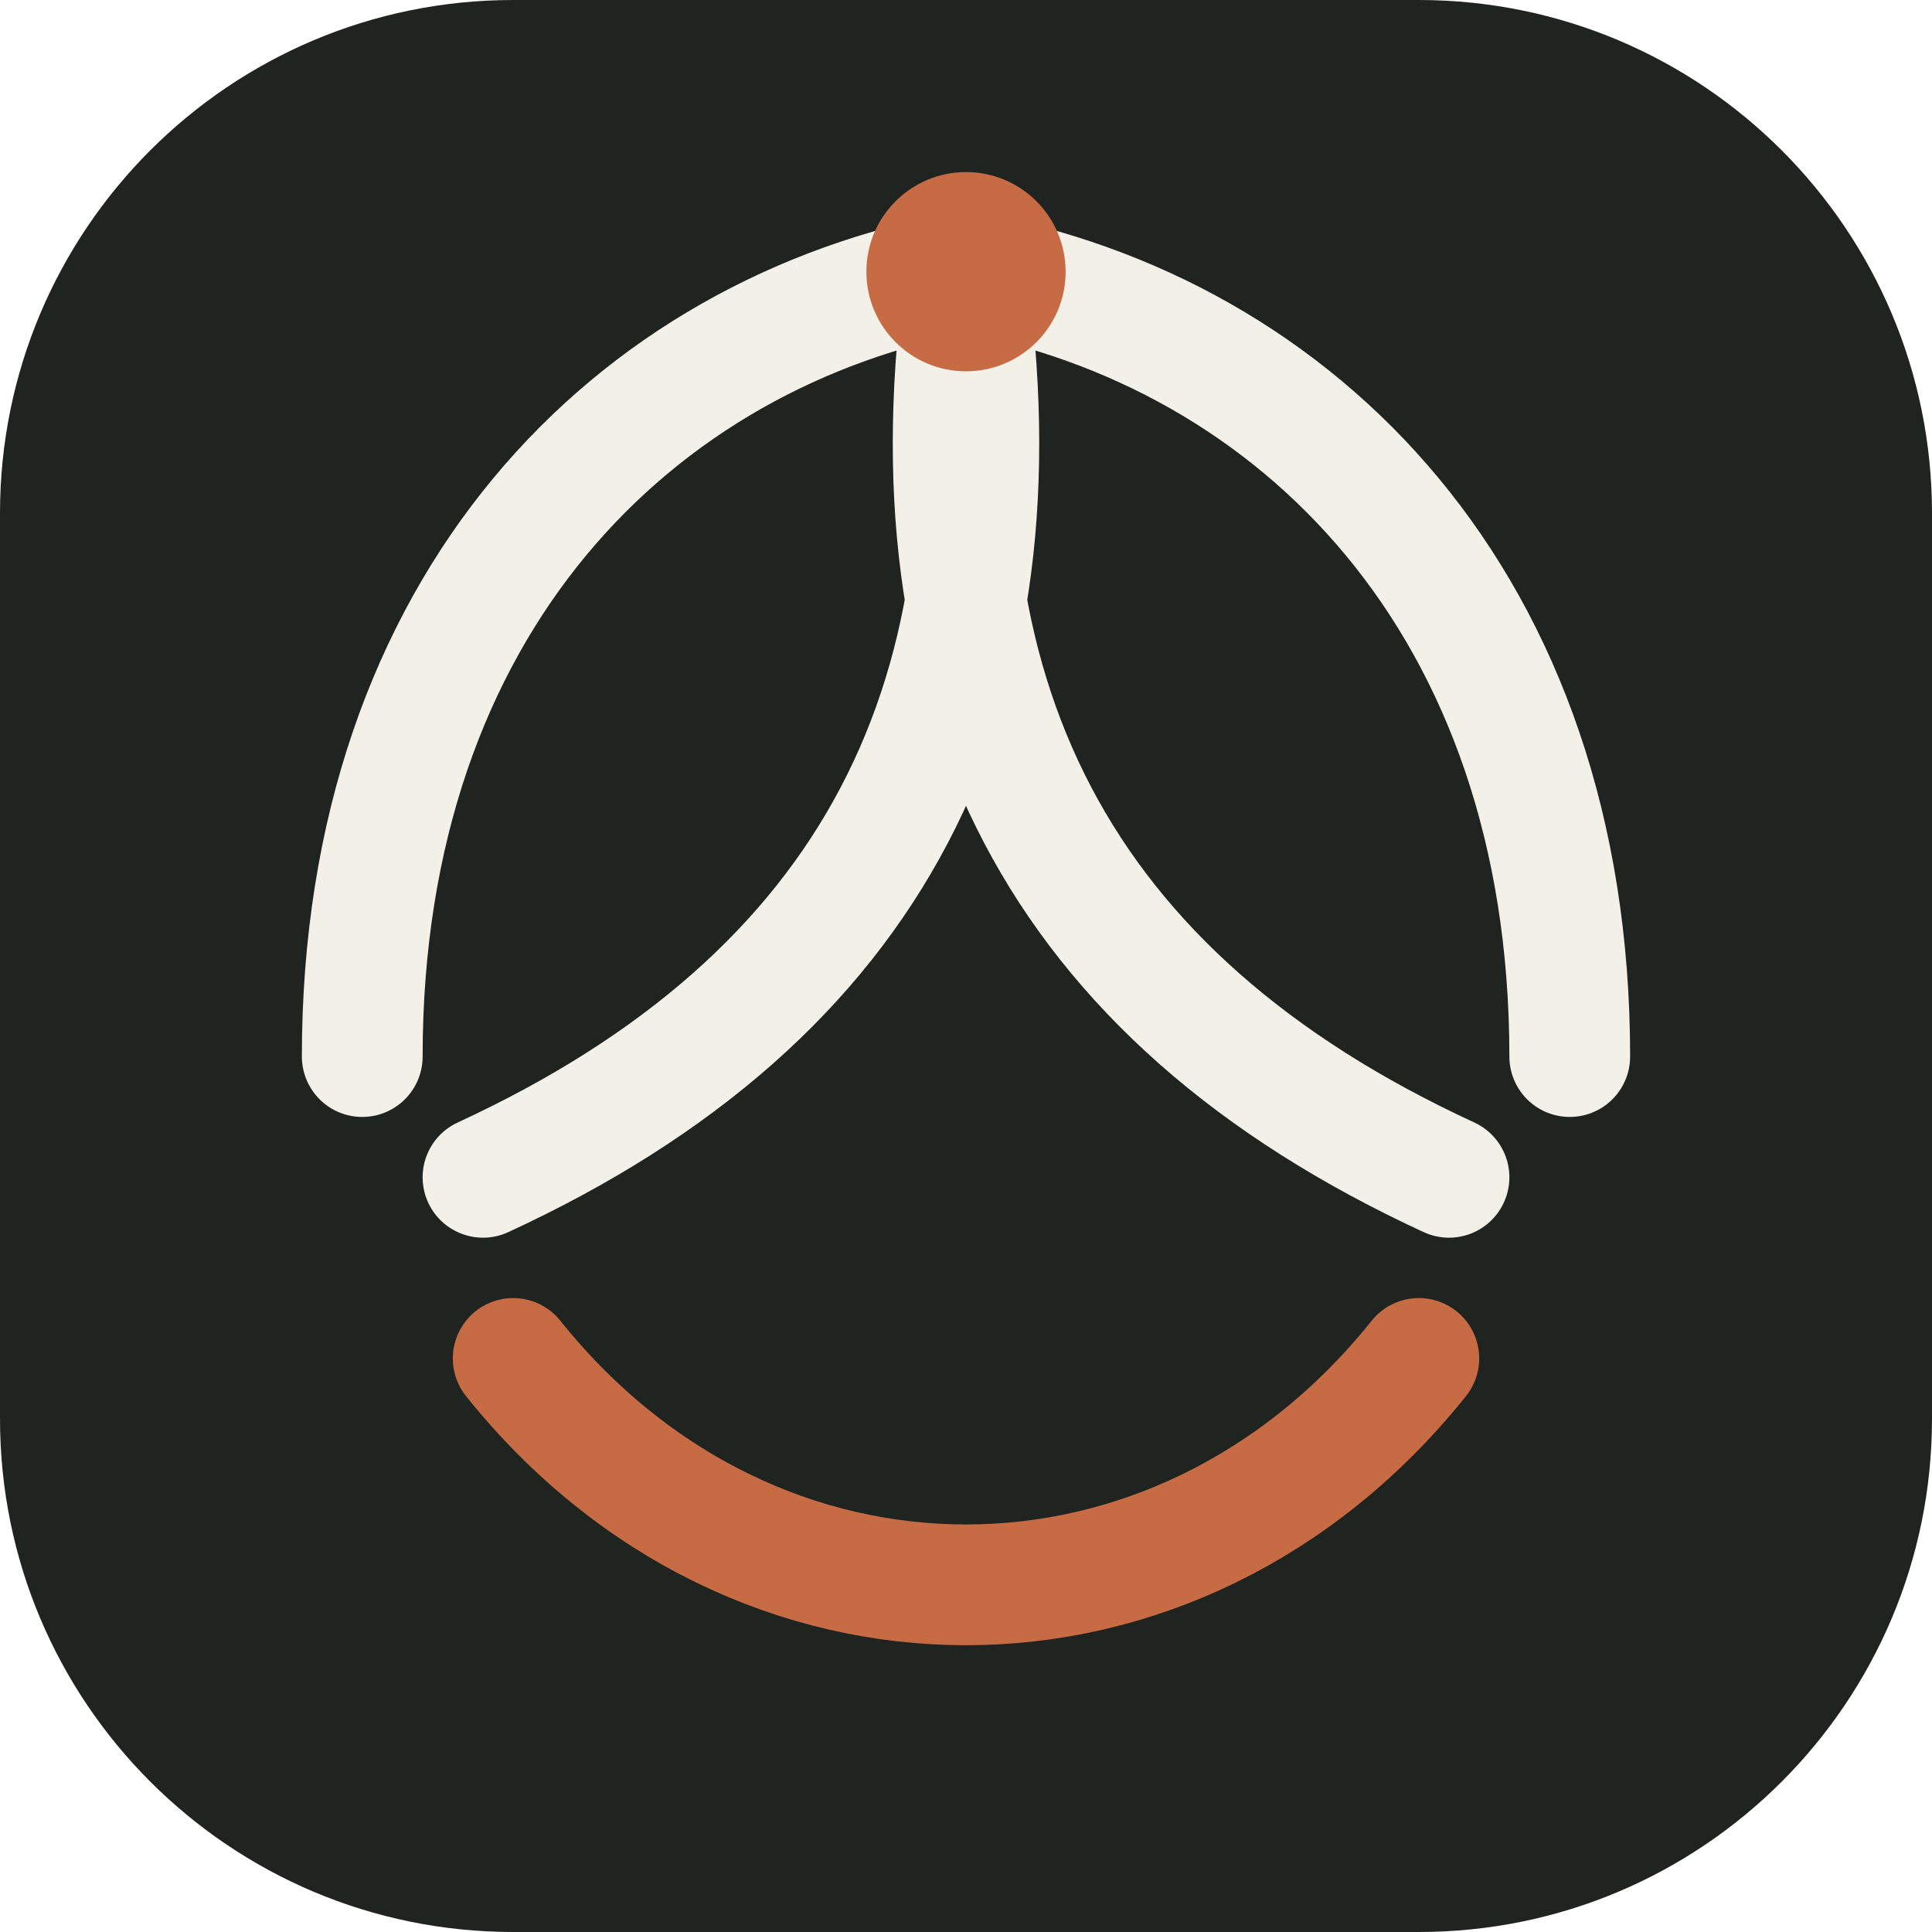
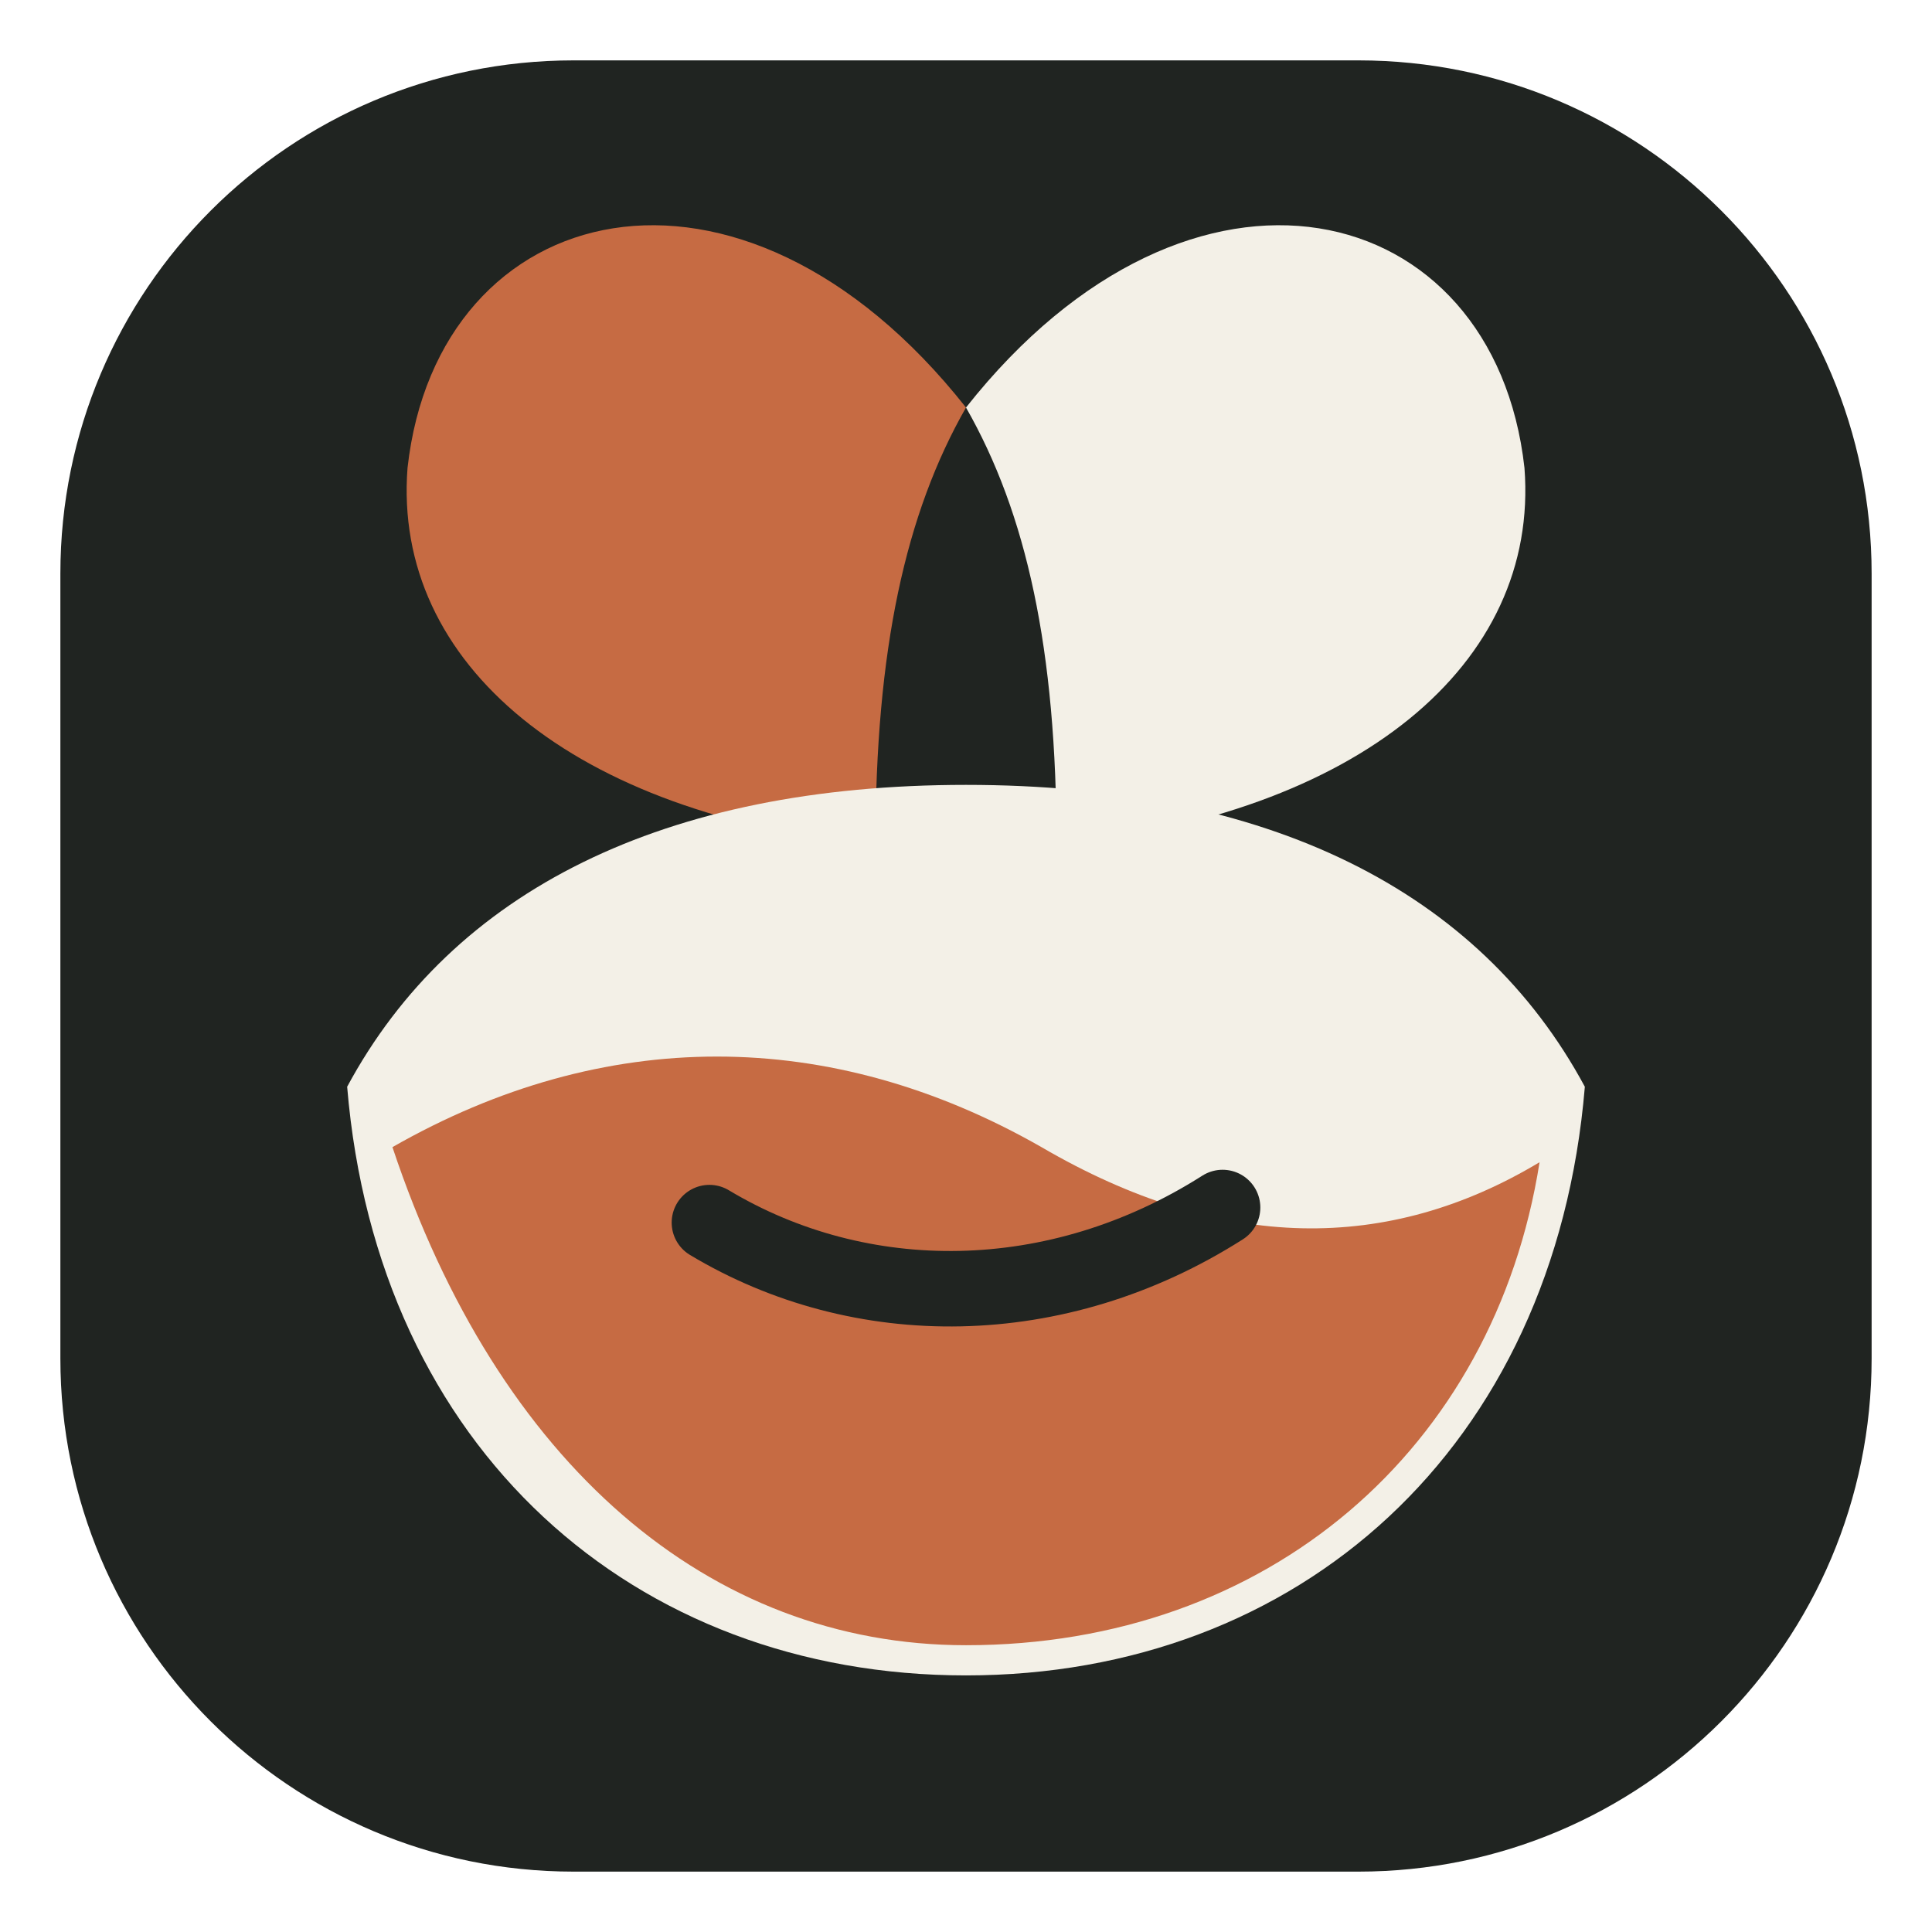
- <svg xmlns="http://www.w3.org/2000/svg" viewBox="0 0 64 64">
-   <rect width="64" height="64" rx="17" fill="#202421" />
-   <path d="M12 35C12 20 21 11 32 9c2 14-3 24-16 30M52 35C52 20 43 11 32 9c-2 14 3 24 16 30" fill="none" stroke="#F3F0E7" stroke-width="4" stroke-linecap="round" stroke-linejoin="round" />
-   <path d="M17 45c8 10 22 10 30 0" fill="none" stroke="#C66B43" stroke-width="4" stroke-linecap="round" />
-   <circle cx="32" cy="9" r="3.3" fill="#C66B43" />
+ <svg xmlns="http://www.w3.org/2000/svg" viewBox="0 0 128 128" role="img" aria-labelledby="title">
+   <rect x="4" y="4" width="120" height="120" rx="34" fill="#202421" />
+   <path d="M64 27C49 8 29 13 27 31c-1 13 11 23 31 25 0-13 2-22 6-29Z" fill="#C66B43" />
+   <path d="M64 27c15-19 35-14 37 4 1 13-11 23-31 25 0-13-2-22-6-29Z" fill="#F3F0E7" />
+   <path d="M23 72c7-13 21-20 41-20s34 7 41 20c-2 24-19 39-41 39S25 96 23 72Z" fill="#F3F0E7" />
+   <path d="M26 76c14-8 29-8 43 0 12 7 23 7 33 1-3 19-18 32-38 32-17 0-31-12-38-33Z" fill="#C66B43" />
+   <path d="M47 81c10 6 23 6 34-1" fill="none" stroke="#202421" stroke-width="5" stroke-linecap="round" />
</svg>
